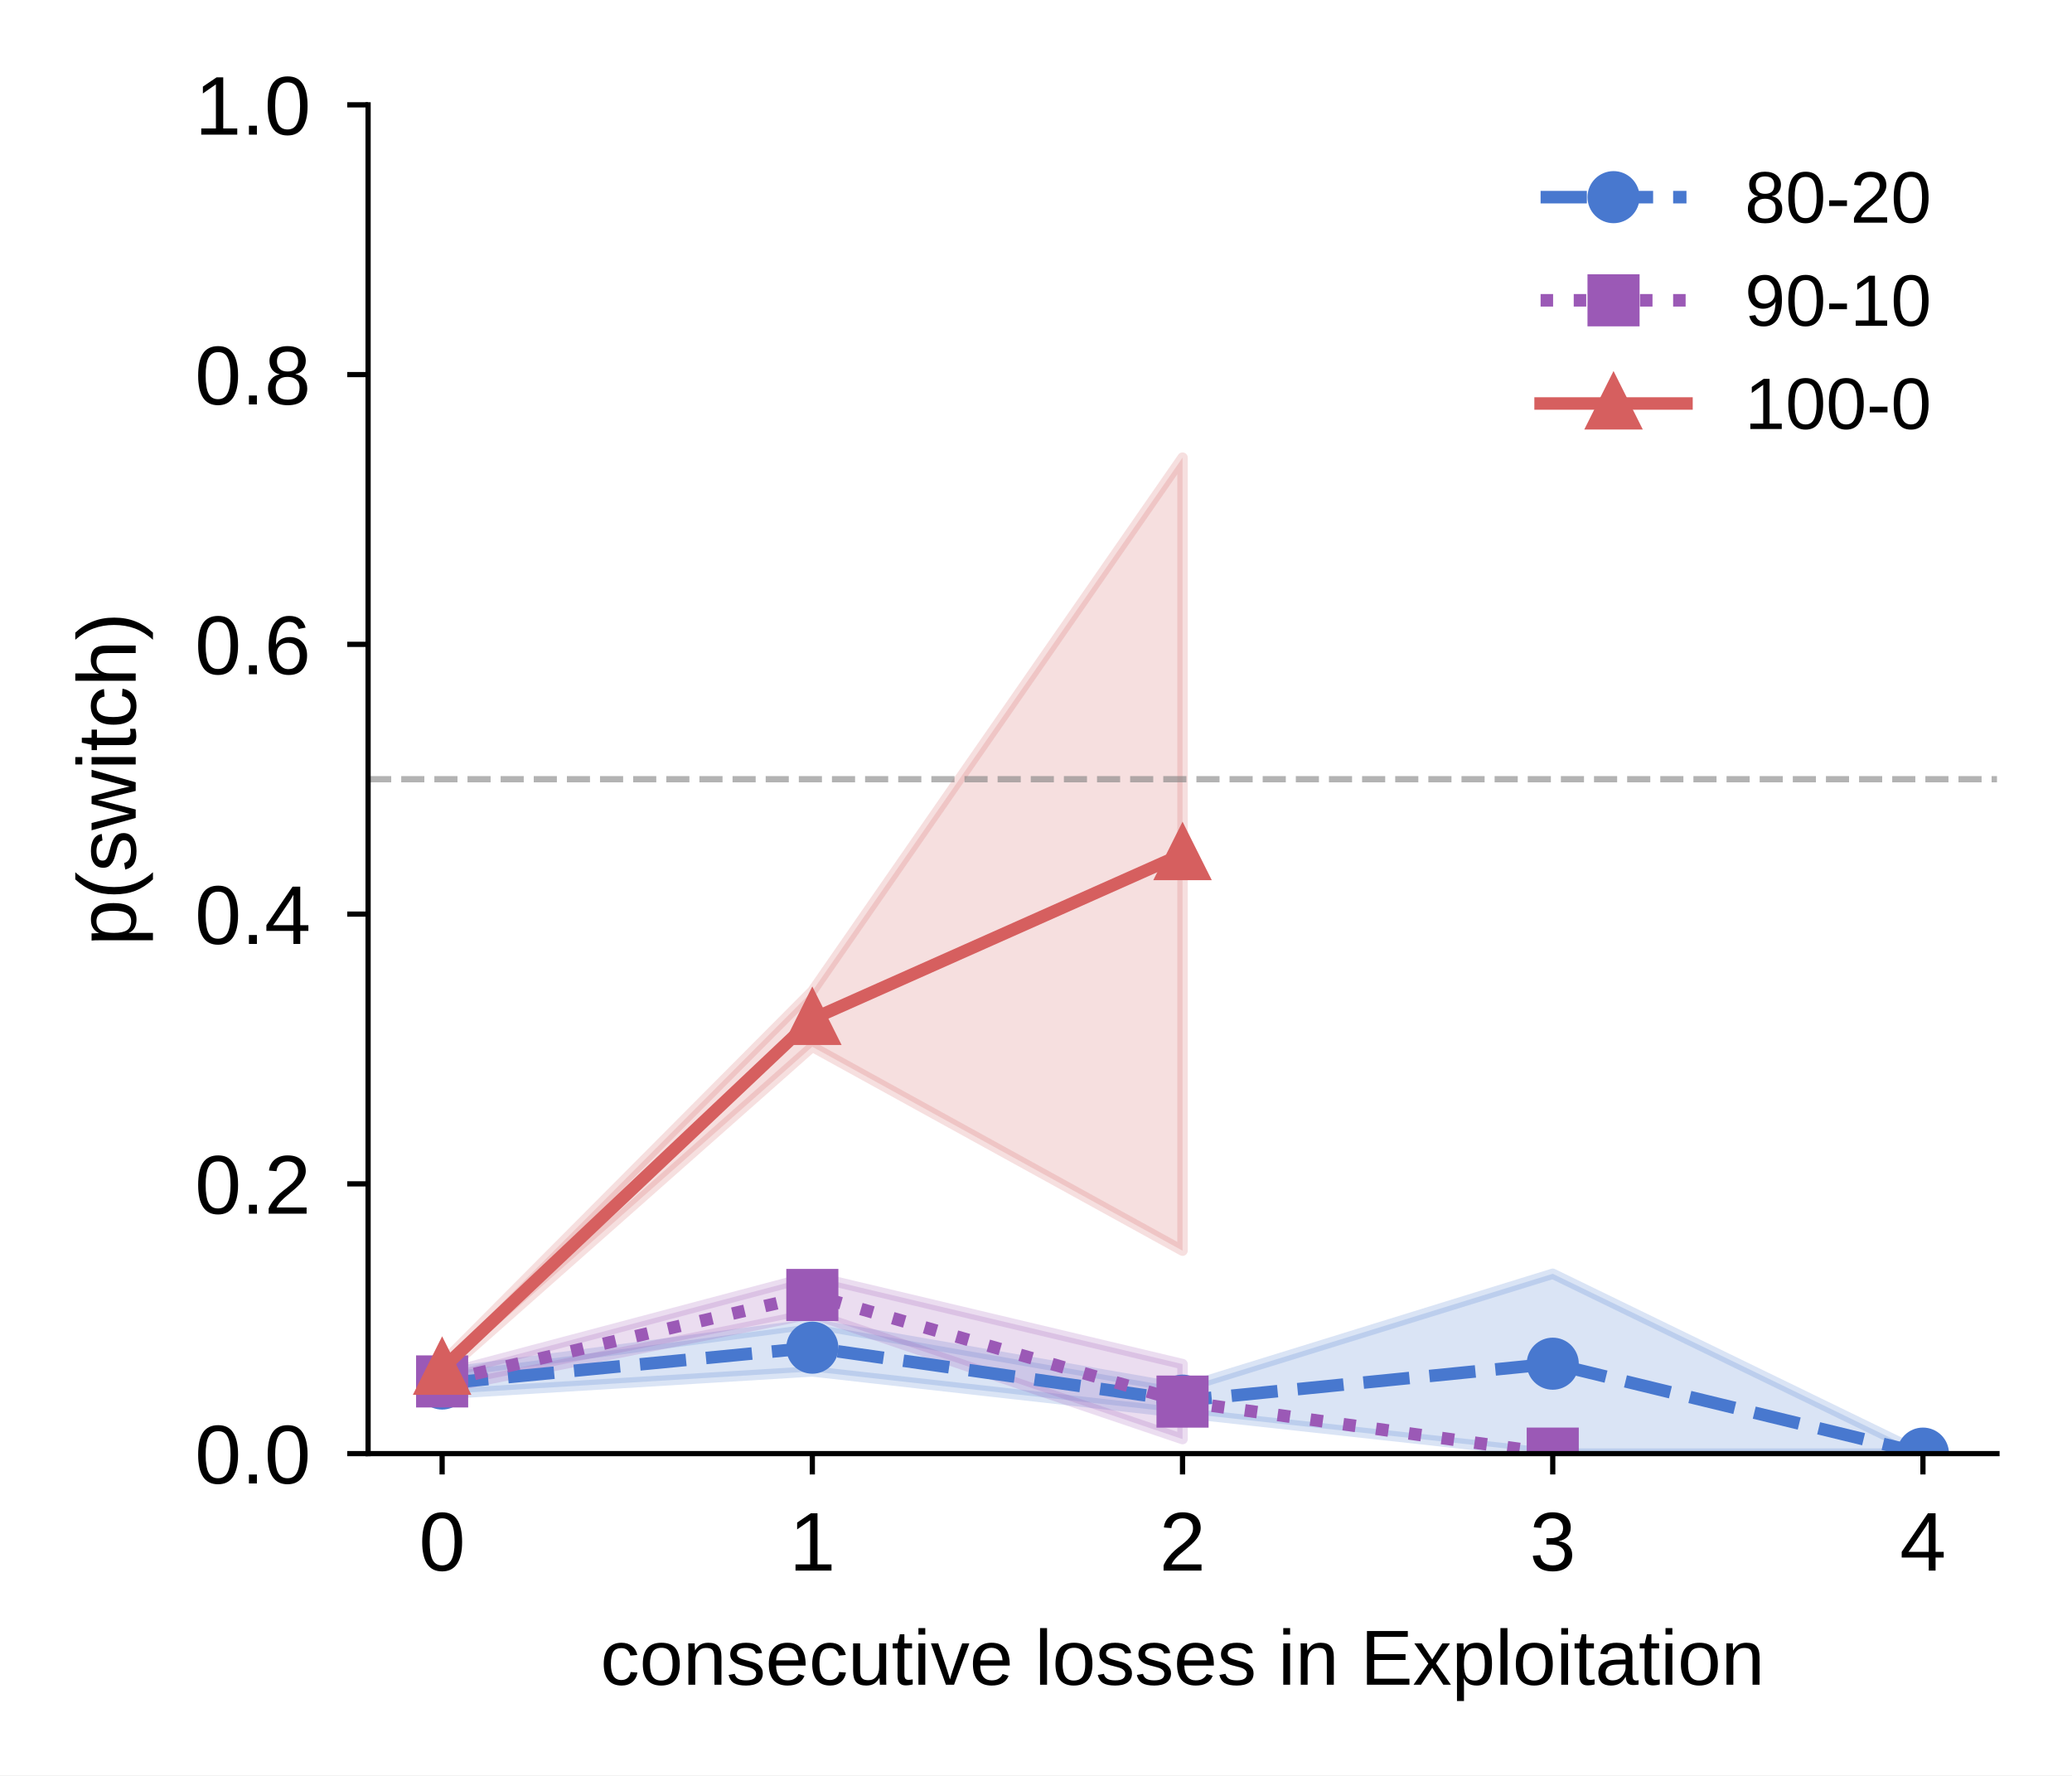
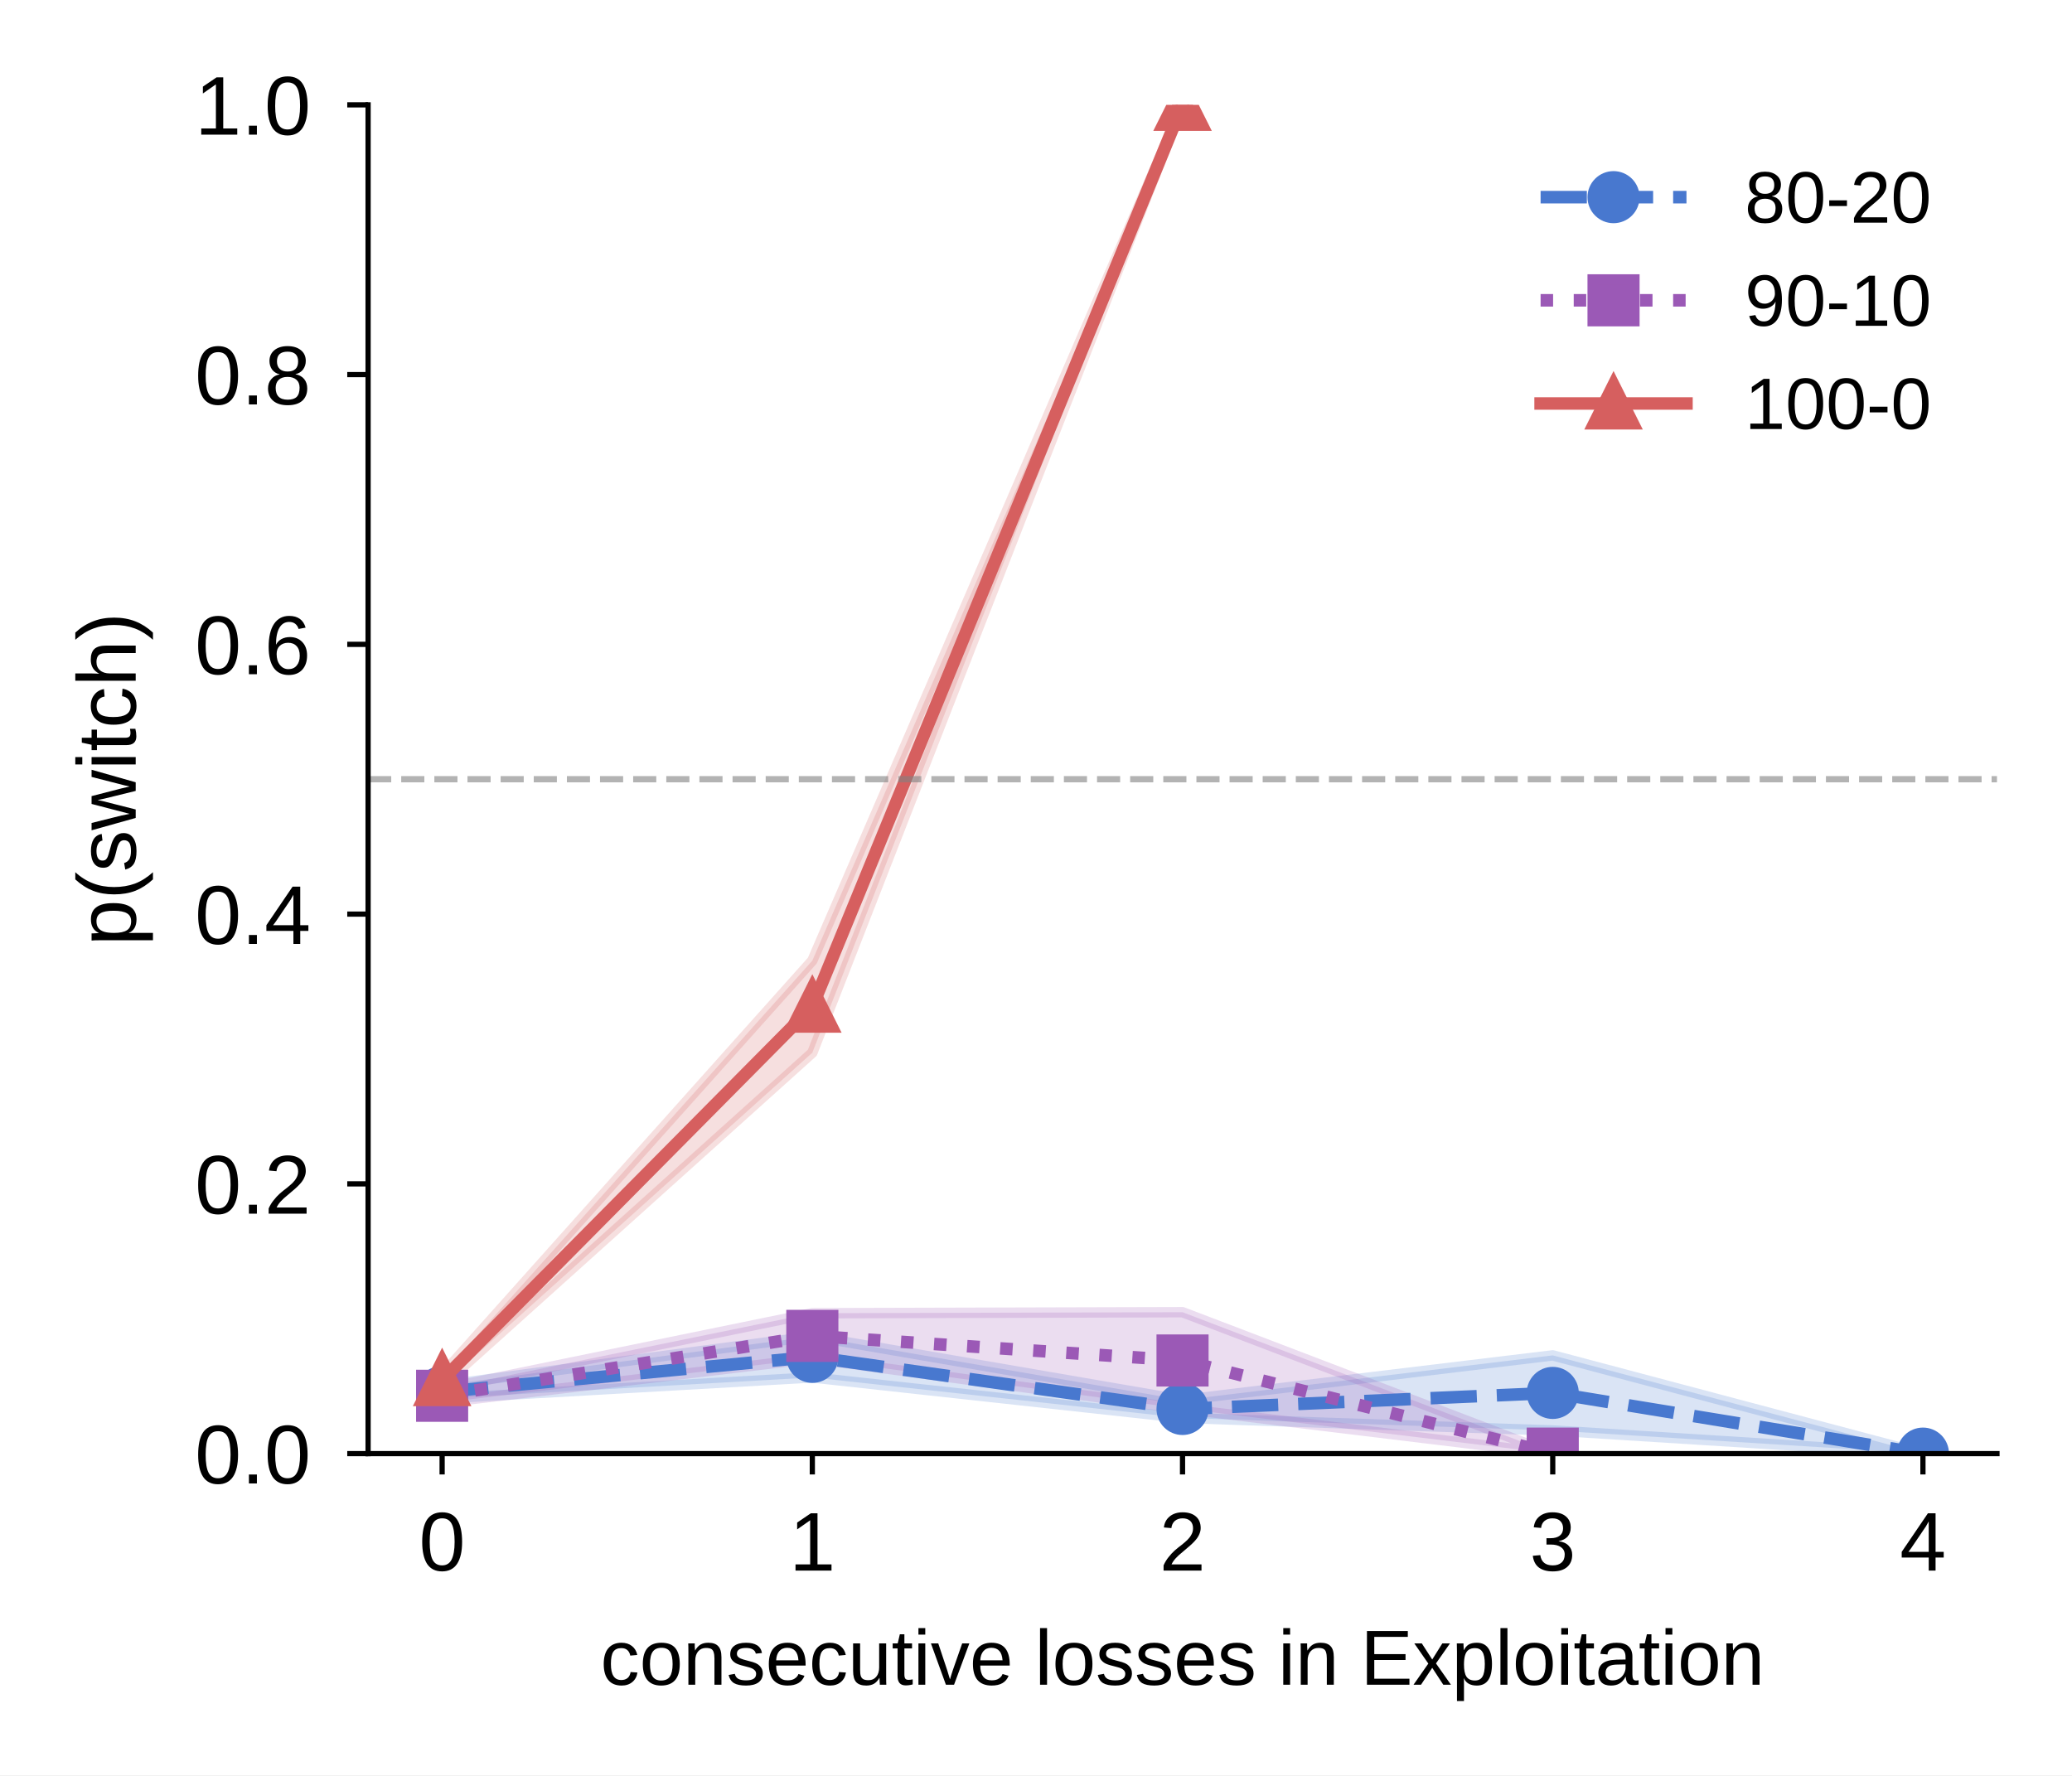
<svg xmlns="http://www.w3.org/2000/svg" xmlns:xlink="http://www.w3.org/1999/xlink" width="198.864pt" height="170.398pt" viewBox="0 0 198.864 170.398" version="1.1">
  <defs>
    <style type="text/css">*{stroke-linejoin: round; stroke-linecap: butt}</style>
  </defs>
  <g id="figure_1">
    <g id="patch_1">
      <path d="M 0 170.398  L 198.864 170.398  L 198.864 0  L 0 0  z " style="fill: #ffffff" />
    </g>
    <g id="axes_1">
      <g id="patch_2">
        <path d="M 35.328 139.523  L 191.664 139.523  L 191.664 10.063  L 35.328 10.063  z " style="fill: #ffffff" />
      </g>
      <g id="FillBetweenPolyCollection_1">
        <defs>
-           <path id="m584ad42362" d="M 42.434 -38.615  L 42.434 -36.589  L 77.965 -38.763  L 113.496 -34.773  L 149.027 -30.875  L 184.558 -30.875  L 184.558 -30.875  L 184.558 -30.875  L 149.027 -48.137  L 113.496 -37.146  L 77.965 -43.324  L 42.434 -38.615  z " style="stroke: #4878cf; stroke-opacity: 0.2" />
-         </defs>
-         <g clip-path="url(#pa8a165c966)">
-           <use xlink:href="#m584ad42362" x="0" y="170.398" style="fill: #4878cf; fill-opacity: 0.2; stroke: #4878cf; stroke-opacity: 0.2" />
+           <path id="m835eba26da" d="M 42.434 -37.427  L 42.434 -36.168  L 77.965 -38.186  L 113.496 -34.302  L 149.027 -33.097  L 184.558 -30.875  L 184.558 -30.875  L 184.558 -30.875  L 149.027 -40.305  L 113.496 -36.021  L 77.965 -42.137  L 42.434 -37.427  z " style="stroke: #4878cf; stroke-opacity: 0.2" />
+         </defs>
+         <g clip-path="url(#pa0368f69fb)">
+           <use xlink:href="#m835eba26da" x="0" y="170.398" style="fill: #4878cf; fill-opacity: 0.2; stroke: #4878cf; stroke-opacity: 0.2" />
        </g>
      </g>
      <g id="FillBetweenPolyCollection_2">
        <defs>
-           <path id="m49a543b028" d="M 42.434 -38.491  L 42.434 -37.119  L 77.965 -44.298  L 113.496 -32.268  L 113.496 -39.469  L 113.496 -39.469  L 77.965 -47.908  L 42.434 -38.491  z " style="stroke: #9b59b6; stroke-opacity: 0.2" />
-         </defs>
-         <g clip-path="url(#pa8a165c966)">
-           <use xlink:href="#m49a543b028" x="0" y="170.398" style="fill: #9b59b6; fill-opacity: 0.2; stroke: #9b59b6; stroke-opacity: 0.2" />
+           <path id="mb09fc8d516" d="M 42.434 -37.084  L 42.434 -35.77  L 77.965 -40  L 113.496 -35.18  L 149.027 -30.875  L 149.027 -30.875  L 149.027 -30.875  L 113.496 -44.448  L 77.965 -44.351  L 42.434 -37.084  z " style="stroke: #9b59b6; stroke-opacity: 0.2" />
+         </defs>
+         <g clip-path="url(#pa0368f69fb)">
+           <use xlink:href="#mb09fc8d516" x="0" y="170.398" style="fill: #9b59b6; fill-opacity: 0.2; stroke: #9b59b6; stroke-opacity: 0.2" />
        </g>
      </g>
      <g id="FillBetweenPolyCollection_3">
        <defs>
-           <path id="ma0755fb269" d="M 42.434 -39.553  L 42.434 -38.481  L 77.965 -69.928  L 113.496 -50.355  L 113.496 -126.471  L 113.496 -126.471  L 77.965 -75.266  L 42.434 -39.553  z " style="stroke: #d65f5f; stroke-opacity: 0.2" />
-         </defs>
-         <g clip-path="url(#pa8a165c966)">
-           <use xlink:href="#ma0755fb269" x="0" y="170.398" style="fill: #d65f5f; fill-opacity: 0.2; stroke: #d65f5f; stroke-opacity: 0.2" />
+           <path id="m2bff7c91ed" d="M 42.434 -38.46  L 42.434 -37.404  L 77.965 -69.355  L 113.496 -160.335  L 113.496 -160.335  L 113.496 -160.335  L 77.965 -78.196  L 42.434 -38.46  z " style="stroke: #d65f5f; stroke-opacity: 0.2" />
+         </defs>
+         <g clip-path="url(#pa0368f69fb)">
+           <use xlink:href="#m2bff7c91ed" x="0" y="170.398" style="fill: #d65f5f; fill-opacity: 0.2; stroke: #d65f5f; stroke-opacity: 0.2" />
        </g>
      </g>
      <g id="matplotlib.axis_1">
        <g id="xtick_1">
          <g id="line2d_1">
            <defs>
-               <path id="m168f400a45" d="M 0 0  L 0 2  " style="stroke: #000000; stroke-width: 0.5" />
+               <path id="m6faf7ba756" d="M 0 0  L 0 2  " style="stroke: #000000; stroke-width: 0.5" />
            </defs>
            <g>
-               <use xlink:href="#m168f400a45" x="42.434" y="139.523" style="stroke: #000000; stroke-width: 0.5" />
+               <use xlink:href="#m6faf7ba756" x="42.434" y="139.523" style="stroke: #000000; stroke-width: 0.5" />
            </g>
          </g>
          <g id="text_1">
            <text style="font-size: 8px; font-family: 'Arial'; text-anchor: middle" x="42.434" y="150.749" transform="rotate(-0 42.43369 150.7494)">0</text>
          </g>
        </g>
        <g id="xtick_2">
          <g id="line2d_2">
            <g>
-               <use xlink:href="#m168f400a45" x="77.965" y="139.523" style="stroke: #000000; stroke-width: 0.5" />
+               <use xlink:href="#m6faf7ba756" x="77.965" y="139.523" style="stroke: #000000; stroke-width: 0.5" />
            </g>
          </g>
          <g id="text_2">
            <text style="font-size: 8px; font-family: 'Arial'; text-anchor: middle" x="77.965" y="150.749" transform="rotate(-0 77.96466 150.7494)">1</text>
          </g>
        </g>
        <g id="xtick_3">
          <g id="line2d_3">
            <g>
-               <use xlink:href="#m168f400a45" x="113.496" y="139.523" style="stroke: #000000; stroke-width: 0.5" />
+               <use xlink:href="#m6faf7ba756" x="113.496" y="139.523" style="stroke: #000000; stroke-width: 0.5" />
            </g>
          </g>
          <g id="text_3">
            <text style="font-size: 8px; font-family: 'Arial'; text-anchor: middle" x="113.496" y="150.749" transform="rotate(-0 113.4956 150.7494)">2</text>
          </g>
        </g>
        <g id="xtick_4">
          <g id="line2d_4">
            <g>
-               <use xlink:href="#m168f400a45" x="149.027" y="139.523" style="stroke: #000000; stroke-width: 0.5" />
+               <use xlink:href="#m6faf7ba756" x="149.027" y="139.523" style="stroke: #000000; stroke-width: 0.5" />
            </g>
          </g>
          <g id="text_4">
            <text style="font-size: 8px; font-family: 'Arial'; text-anchor: middle" x="149.027" y="150.749" transform="rotate(-0 149.0266 150.7494)">3</text>
          </g>
        </g>
        <g id="xtick_5">
          <g id="line2d_5">
            <g>
-               <use xlink:href="#m168f400a45" x="184.558" y="139.523" style="stroke: #000000; stroke-width: 0.5" />
+               <use xlink:href="#m6faf7ba756" x="184.558" y="139.523" style="stroke: #000000; stroke-width: 0.5" />
            </g>
          </g>
          <g id="text_5">
            <text style="font-size: 8px; font-family: 'Arial'; text-anchor: middle" x="184.558" y="150.749" transform="rotate(-0 184.5576 150.7494)">4</text>
          </g>
        </g>
        <g id="text_6">
          <text style="font-size: 7.5px; font-family: 'Arial'; text-anchor: middle" x="113.496" y="161.708" transform="rotate(-0 113.4956 161.7077)">consecutive losses in Exploitation</text>
        </g>
      </g>
      <g id="matplotlib.axis_2">
        <g id="ytick_1">
          <g id="line2d_6">
            <defs>
-               <path id="m547de446d4" d="M 0 0  L -2 0  " style="stroke: #000000; stroke-width: 0.5" />
+               <path id="m5286fae1ce" d="M 0 0  L -2 0  " style="stroke: #000000; stroke-width: 0.5" />
            </defs>
            <g>
-               <use xlink:href="#m547de446d4" x="35.328" y="139.523" style="stroke: #000000; stroke-width: 0.5" />
+               <use xlink:href="#m5286fae1ce" x="35.328" y="139.523" style="stroke: #000000; stroke-width: 0.5" />
            </g>
          </g>
          <g id="text_7">
            <text style="font-size: 8px; font-family: 'Arial'; text-anchor: end" x="29.828" y="142.386" transform="rotate(-0 29.8275 142.3862)">0.0</text>
          </g>
        </g>
        <g id="ytick_2">
          <g id="line2d_7">
            <g>
-               <use xlink:href="#m547de446d4" x="35.328" y="113.631" style="stroke: #000000; stroke-width: 0.5" />
+               <use xlink:href="#m5286fae1ce" x="35.328" y="113.631" style="stroke: #000000; stroke-width: 0.5" />
            </g>
          </g>
          <g id="text_8">
            <text style="font-size: 8px; font-family: 'Arial'; text-anchor: end" x="29.828" y="116.494" transform="rotate(-0 29.8275 116.4942)">0.2</text>
          </g>
        </g>
        <g id="ytick_3">
          <g id="line2d_8">
            <g>
-               <use xlink:href="#m547de446d4" x="35.328" y="87.739" style="stroke: #000000; stroke-width: 0.5" />
+               <use xlink:href="#m5286fae1ce" x="35.328" y="87.739" style="stroke: #000000; stroke-width: 0.5" />
            </g>
          </g>
          <g id="text_9">
            <text style="font-size: 8px; font-family: 'Arial'; text-anchor: end" x="29.828" y="90.602" transform="rotate(-0 29.8275 90.60225)">0.4</text>
          </g>
        </g>
        <g id="ytick_4">
          <g id="line2d_9">
            <g>
-               <use xlink:href="#m547de446d4" x="35.328" y="61.847" style="stroke: #000000; stroke-width: 0.5" />
+               <use xlink:href="#m5286fae1ce" x="35.328" y="61.847" style="stroke: #000000; stroke-width: 0.5" />
            </g>
          </g>
          <g id="text_10">
            <text style="font-size: 8px; font-family: 'Arial'; text-anchor: end" x="29.828" y="64.71" transform="rotate(-0 29.8275 64.71025)">0.6</text>
          </g>
        </g>
        <g id="ytick_5">
          <g id="line2d_10">
            <g>
-               <use xlink:href="#m547de446d4" x="35.328" y="35.955" style="stroke: #000000; stroke-width: 0.5" />
+               <use xlink:href="#m5286fae1ce" x="35.328" y="35.955" style="stroke: #000000; stroke-width: 0.5" />
            </g>
          </g>
          <g id="text_11">
            <text style="font-size: 8px; font-family: 'Arial'; text-anchor: end" x="29.828" y="38.818" transform="rotate(-0 29.8275 38.81825)">0.8</text>
          </g>
        </g>
        <g id="ytick_6">
          <g id="line2d_11">
            <g>
-               <use xlink:href="#m547de446d4" x="35.328" y="10.063" style="stroke: #000000; stroke-width: 0.5" />
+               <use xlink:href="#m5286fae1ce" x="35.328" y="10.063" style="stroke: #000000; stroke-width: 0.5" />
            </g>
          </g>
          <g id="text_12">
            <text style="font-size: 8px; font-family: 'Arial'; text-anchor: end" x="29.828" y="12.926" transform="rotate(-0 29.8275 12.92625)">1.0</text>
          </g>
        </g>
        <g id="text_13">
          <text style="font-size: 8px; font-family: 'Arial'; text-anchor: middle" x="13.024" y="74.793" transform="rotate(-90 13.02375 74.79313)">p(switch)</text>
        </g>
      </g>
      <g id="line2d_12">
-         <path d="M 42.434 132.796  L 77.965 129.355  L 113.496 134.439  L 149.027 130.892  L 184.558 139.523  " clip-path="url(#pa8a165c966)" style="fill: none; stroke-dasharray: 4.44,1.92; stroke-dashoffset: 0; stroke: #4878cf; stroke-width: 1.2" />
-         <defs>
-           <path id="mf5e5005dbd" d="M 0 2  C 0.53 2 1.039 1.789 1.414 1.414  C 1.789 1.039 2 0.53 2 0  C 2 -0.53 1.789 -1.039 1.414 -1.414  C 1.039 -1.789 0.53 -2 0 -2  C -0.53 -2 -1.039 -1.789 -1.414 -1.414  C -1.789 -1.039 -2 -0.53 -2 0  C -2 0.53 -1.789 1.039 -1.414 1.414  C -1.039 1.789 -0.53 2 0 2  z " style="stroke: #4878cf" />
-         </defs>
-         <g clip-path="url(#pa8a165c966)">
-           <use xlink:href="#mf5e5005dbd" x="42.434" y="132.796" style="fill: #4878cf; stroke: #4878cf" />
-           <use xlink:href="#mf5e5005dbd" x="77.965" y="129.355" style="fill: #4878cf; stroke: #4878cf" />
-           <use xlink:href="#mf5e5005dbd" x="113.496" y="134.439" style="fill: #4878cf; stroke: #4878cf" />
-           <use xlink:href="#mf5e5005dbd" x="149.027" y="130.892" style="fill: #4878cf; stroke: #4878cf" />
-           <use xlink:href="#mf5e5005dbd" x="184.558" y="139.523" style="fill: #4878cf; stroke: #4878cf" />
+         <path d="M 42.434 133.601  L 77.965 130.237  L 113.496 135.237  L 149.027 133.697  L 184.558 139.523  " clip-path="url(#pa0368f69fb)" style="fill: none; stroke-dasharray: 4.44,1.92; stroke-dashoffset: 0; stroke: #4878cf; stroke-width: 1.2" />
+         <defs>
+           <path id="m2ed5498dfe" d="M 0 2  C 0.53 2 1.039 1.789 1.414 1.414  C 1.789 1.039 2 0.53 2 0  C 2 -0.53 1.789 -1.039 1.414 -1.414  C 1.039 -1.789 0.53 -2 0 -2  C -0.53 -2 -1.039 -1.789 -1.414 -1.414  C -1.789 -1.039 -2 -0.53 -2 0  C -2 0.53 -1.789 1.039 -1.414 1.414  C -1.039 1.789 -0.53 2 0 2  z " style="stroke: #4878cf" />
+         </defs>
+         <g clip-path="url(#pa0368f69fb)">
+           <use xlink:href="#m2ed5498dfe" x="42.434" y="133.601" style="fill: #4878cf; stroke: #4878cf" />
+           <use xlink:href="#m2ed5498dfe" x="77.965" y="130.237" style="fill: #4878cf; stroke: #4878cf" />
+           <use xlink:href="#m2ed5498dfe" x="113.496" y="135.237" style="fill: #4878cf; stroke: #4878cf" />
+           <use xlink:href="#m2ed5498dfe" x="149.027" y="133.697" style="fill: #4878cf; stroke: #4878cf" />
+           <use xlink:href="#m2ed5498dfe" x="184.558" y="139.523" style="fill: #4878cf; stroke: #4878cf" />
        </g>
      </g>
      <g id="line2d_13">
-         <path d="M 42.434 132.594  L 77.965 124.295  L 113.496 134.53  L 149.027 139.523  " clip-path="url(#pa8a165c966)" style="fill: none; stroke-dasharray: 1.2,1.98; stroke-dashoffset: 0; stroke: #9b59b6; stroke-width: 1.2" />
-         <defs>
-           <path id="m7a944bf3f9" d="M -2 2  L 2 2  L 2 -2  L -2 -2  z " style="stroke: #9b59b6; stroke-linejoin: miter" />
-         </defs>
-         <g clip-path="url(#pa8a165c966)">
-           <use xlink:href="#m7a944bf3f9" x="42.434" y="132.594" style="fill: #9b59b6; stroke: #9b59b6; stroke-linejoin: miter" />
-           <use xlink:href="#m7a944bf3f9" x="77.965" y="124.295" style="fill: #9b59b6; stroke: #9b59b6; stroke-linejoin: miter" />
-           <use xlink:href="#m7a944bf3f9" x="113.496" y="134.53" style="fill: #9b59b6; stroke: #9b59b6; stroke-linejoin: miter" />
-           <use xlink:href="#m7a944bf3f9" x="149.027" y="139.523" style="fill: #9b59b6; stroke: #9b59b6; stroke-linejoin: miter" />
+         <path d="M 42.434 133.971  L 77.965 128.223  L 113.496 130.584  L 149.027 139.523  " clip-path="url(#pa0368f69fb)" style="fill: none; stroke-dasharray: 1.2,1.98; stroke-dashoffset: 0; stroke: #9b59b6; stroke-width: 1.2" />
+         <defs>
+           <path id="m0c07d650e2" d="M -2 2  L 2 2  L 2 -2  L -2 -2  z " style="stroke: #9b59b6; stroke-linejoin: miter" />
+         </defs>
+         <g clip-path="url(#pa0368f69fb)">
+           <use xlink:href="#m0c07d650e2" x="42.434" y="133.971" style="fill: #9b59b6; stroke: #9b59b6; stroke-linejoin: miter" />
+           <use xlink:href="#m0c07d650e2" x="77.965" y="128.223" style="fill: #9b59b6; stroke: #9b59b6; stroke-linejoin: miter" />
+           <use xlink:href="#m0c07d650e2" x="113.496" y="130.584" style="fill: #9b59b6; stroke: #9b59b6; stroke-linejoin: miter" />
+           <use xlink:href="#m0c07d650e2" x="149.027" y="139.523" style="fill: #9b59b6; stroke: #9b59b6; stroke-linejoin: miter" />
        </g>
      </g>
      <g id="line2d_14">
-         <path d="M 42.434 131.381  L 77.965 97.801  L 113.496 81.985  " clip-path="url(#pa8a165c966)" style="fill: none; stroke: #d65f5f; stroke-width: 1.2; stroke-linecap: square" />
-         <defs>
-           <path id="mc2b5120d81" d="M 0 -2  L -2 2  L 2 2  z " style="stroke: #d65f5f; stroke-linejoin: miter" />
-         </defs>
-         <g clip-path="url(#pa8a165c966)">
-           <use xlink:href="#mc2b5120d81" x="42.434" y="131.381" style="fill: #d65f5f; stroke: #d65f5f; stroke-linejoin: miter" />
-           <use xlink:href="#mc2b5120d81" x="77.965" y="97.801" style="fill: #d65f5f; stroke: #d65f5f; stroke-linejoin: miter" />
-           <use xlink:href="#mc2b5120d81" x="113.496" y="81.985" style="fill: #d65f5f; stroke: #d65f5f; stroke-linejoin: miter" />
+         <path d="M 42.434 132.466  L 77.965 96.623  L 113.496 10.063  " clip-path="url(#pa0368f69fb)" style="fill: none; stroke: #d65f5f; stroke-width: 1.2; stroke-linecap: square" />
+         <defs>
+           <path id="mf21685f349" d="M 0 -2  L -2 2  L 2 2  z " style="stroke: #d65f5f; stroke-linejoin: miter" />
+         </defs>
+         <g clip-path="url(#pa0368f69fb)">
+           <use xlink:href="#mf21685f349" x="42.434" y="132.466" style="fill: #d65f5f; stroke: #d65f5f; stroke-linejoin: miter" />
+           <use xlink:href="#mf21685f349" x="77.965" y="96.623" style="fill: #d65f5f; stroke: #d65f5f; stroke-linejoin: miter" />
+           <use xlink:href="#mf21685f349" x="113.496" y="10.063" style="fill: #d65f5f; stroke: #d65f5f; stroke-linejoin: miter" />
        </g>
      </g>
      <g id="line2d_15">
-         <path d="M 35.328 74.793  L 191.664 74.793  " clip-path="url(#pa8a165c966)" style="fill: none; stroke-dasharray: 2.22,0.96; stroke-dashoffset: 0; stroke: #808080; stroke-opacity: 0.6; stroke-width: 0.6" />
+         <path d="M 35.328 74.793  L 191.664 74.793  " clip-path="url(#pa0368f69fb)" style="fill: none; stroke-dasharray: 2.22,0.96; stroke-dashoffset: 0; stroke: #808080; stroke-opacity: 0.6; stroke-width: 0.6" />
      </g>
      <g id="patch_3">
        <path d="M 35.328 139.523  L 35.328 10.063  " style="fill: none; stroke: #000000; stroke-width: 0.5; stroke-linejoin: miter; stroke-linecap: square" />
      </g>
      <g id="patch_4">
        <path d="M 35.328 139.523  L 191.664 139.523  " style="fill: none; stroke: #000000; stroke-width: 0.5; stroke-linejoin: miter; stroke-linecap: square" />
      </g>
      <g id="legend_1">
        <g id="line2d_16">
          <path d="M 147.862 18.924  L 154.862 18.924  L 161.862 18.924  " style="fill: none; stroke-dasharray: 4.44,1.92; stroke-dashoffset: 0; stroke: #4878cf; stroke-width: 1.2" />
          <g>
-             <use xlink:href="#mf5e5005dbd" x="154.862" y="18.924" style="fill: #4878cf; stroke: #4878cf" />
+             <use xlink:href="#m2ed5498dfe" x="154.862" y="18.924" style="fill: #4878cf; stroke: #4878cf" />
          </g>
        </g>
        <g id="text_14">
          <text style="font-size: 7px; font-family: 'Arial'; text-anchor: start" x="167.462" y="21.374" transform="rotate(-0 167.4623 21.37359)">80-20</text>
        </g>
        <g id="line2d_17">
          <path d="M 147.862 28.825  L 154.862 28.825  L 161.862 28.825  " style="fill: none; stroke-dasharray: 1.2,1.98; stroke-dashoffset: 0; stroke: #9b59b6; stroke-width: 1.2" />
          <g>
-             <use xlink:href="#m7a944bf3f9" x="154.862" y="28.825" style="fill: #9b59b6; stroke: #9b59b6; stroke-linejoin: miter" />
+             <use xlink:href="#m0c07d650e2" x="154.862" y="28.825" style="fill: #9b59b6; stroke: #9b59b6; stroke-linejoin: miter" />
          </g>
        </g>
        <g id="text_15">
          <text style="font-size: 7px; font-family: 'Arial'; text-anchor: start" x="167.462" y="31.275" transform="rotate(-0 167.4623 31.27531)">90-10</text>
        </g>
        <g id="line2d_18">
          <path d="M 147.862 38.727  L 154.862 38.727  L 161.862 38.727  " style="fill: none; stroke: #d65f5f; stroke-width: 1.2; stroke-linecap: square" />
          <g>
-             <use xlink:href="#mc2b5120d81" x="154.862" y="38.727" style="fill: #d65f5f; stroke: #d65f5f; stroke-linejoin: miter" />
+             <use xlink:href="#mf21685f349" x="154.862" y="38.727" style="fill: #d65f5f; stroke: #d65f5f; stroke-linejoin: miter" />
          </g>
        </g>
        <g id="text_16">
          <text style="font-size: 7px; font-family: 'Arial'; text-anchor: start" x="167.462" y="41.177" transform="rotate(-0 167.4623 41.17703)">100-0</text>
        </g>
      </g>
    </g>
  </g>
  <defs>
-     <clipPath id="pa8a165c966">
+     <clipPath id="pa0368f69fb">
      <rect x="35.328" y="10.063" width="156.336" height="129.46" />
    </clipPath>
  </defs>
</svg>
